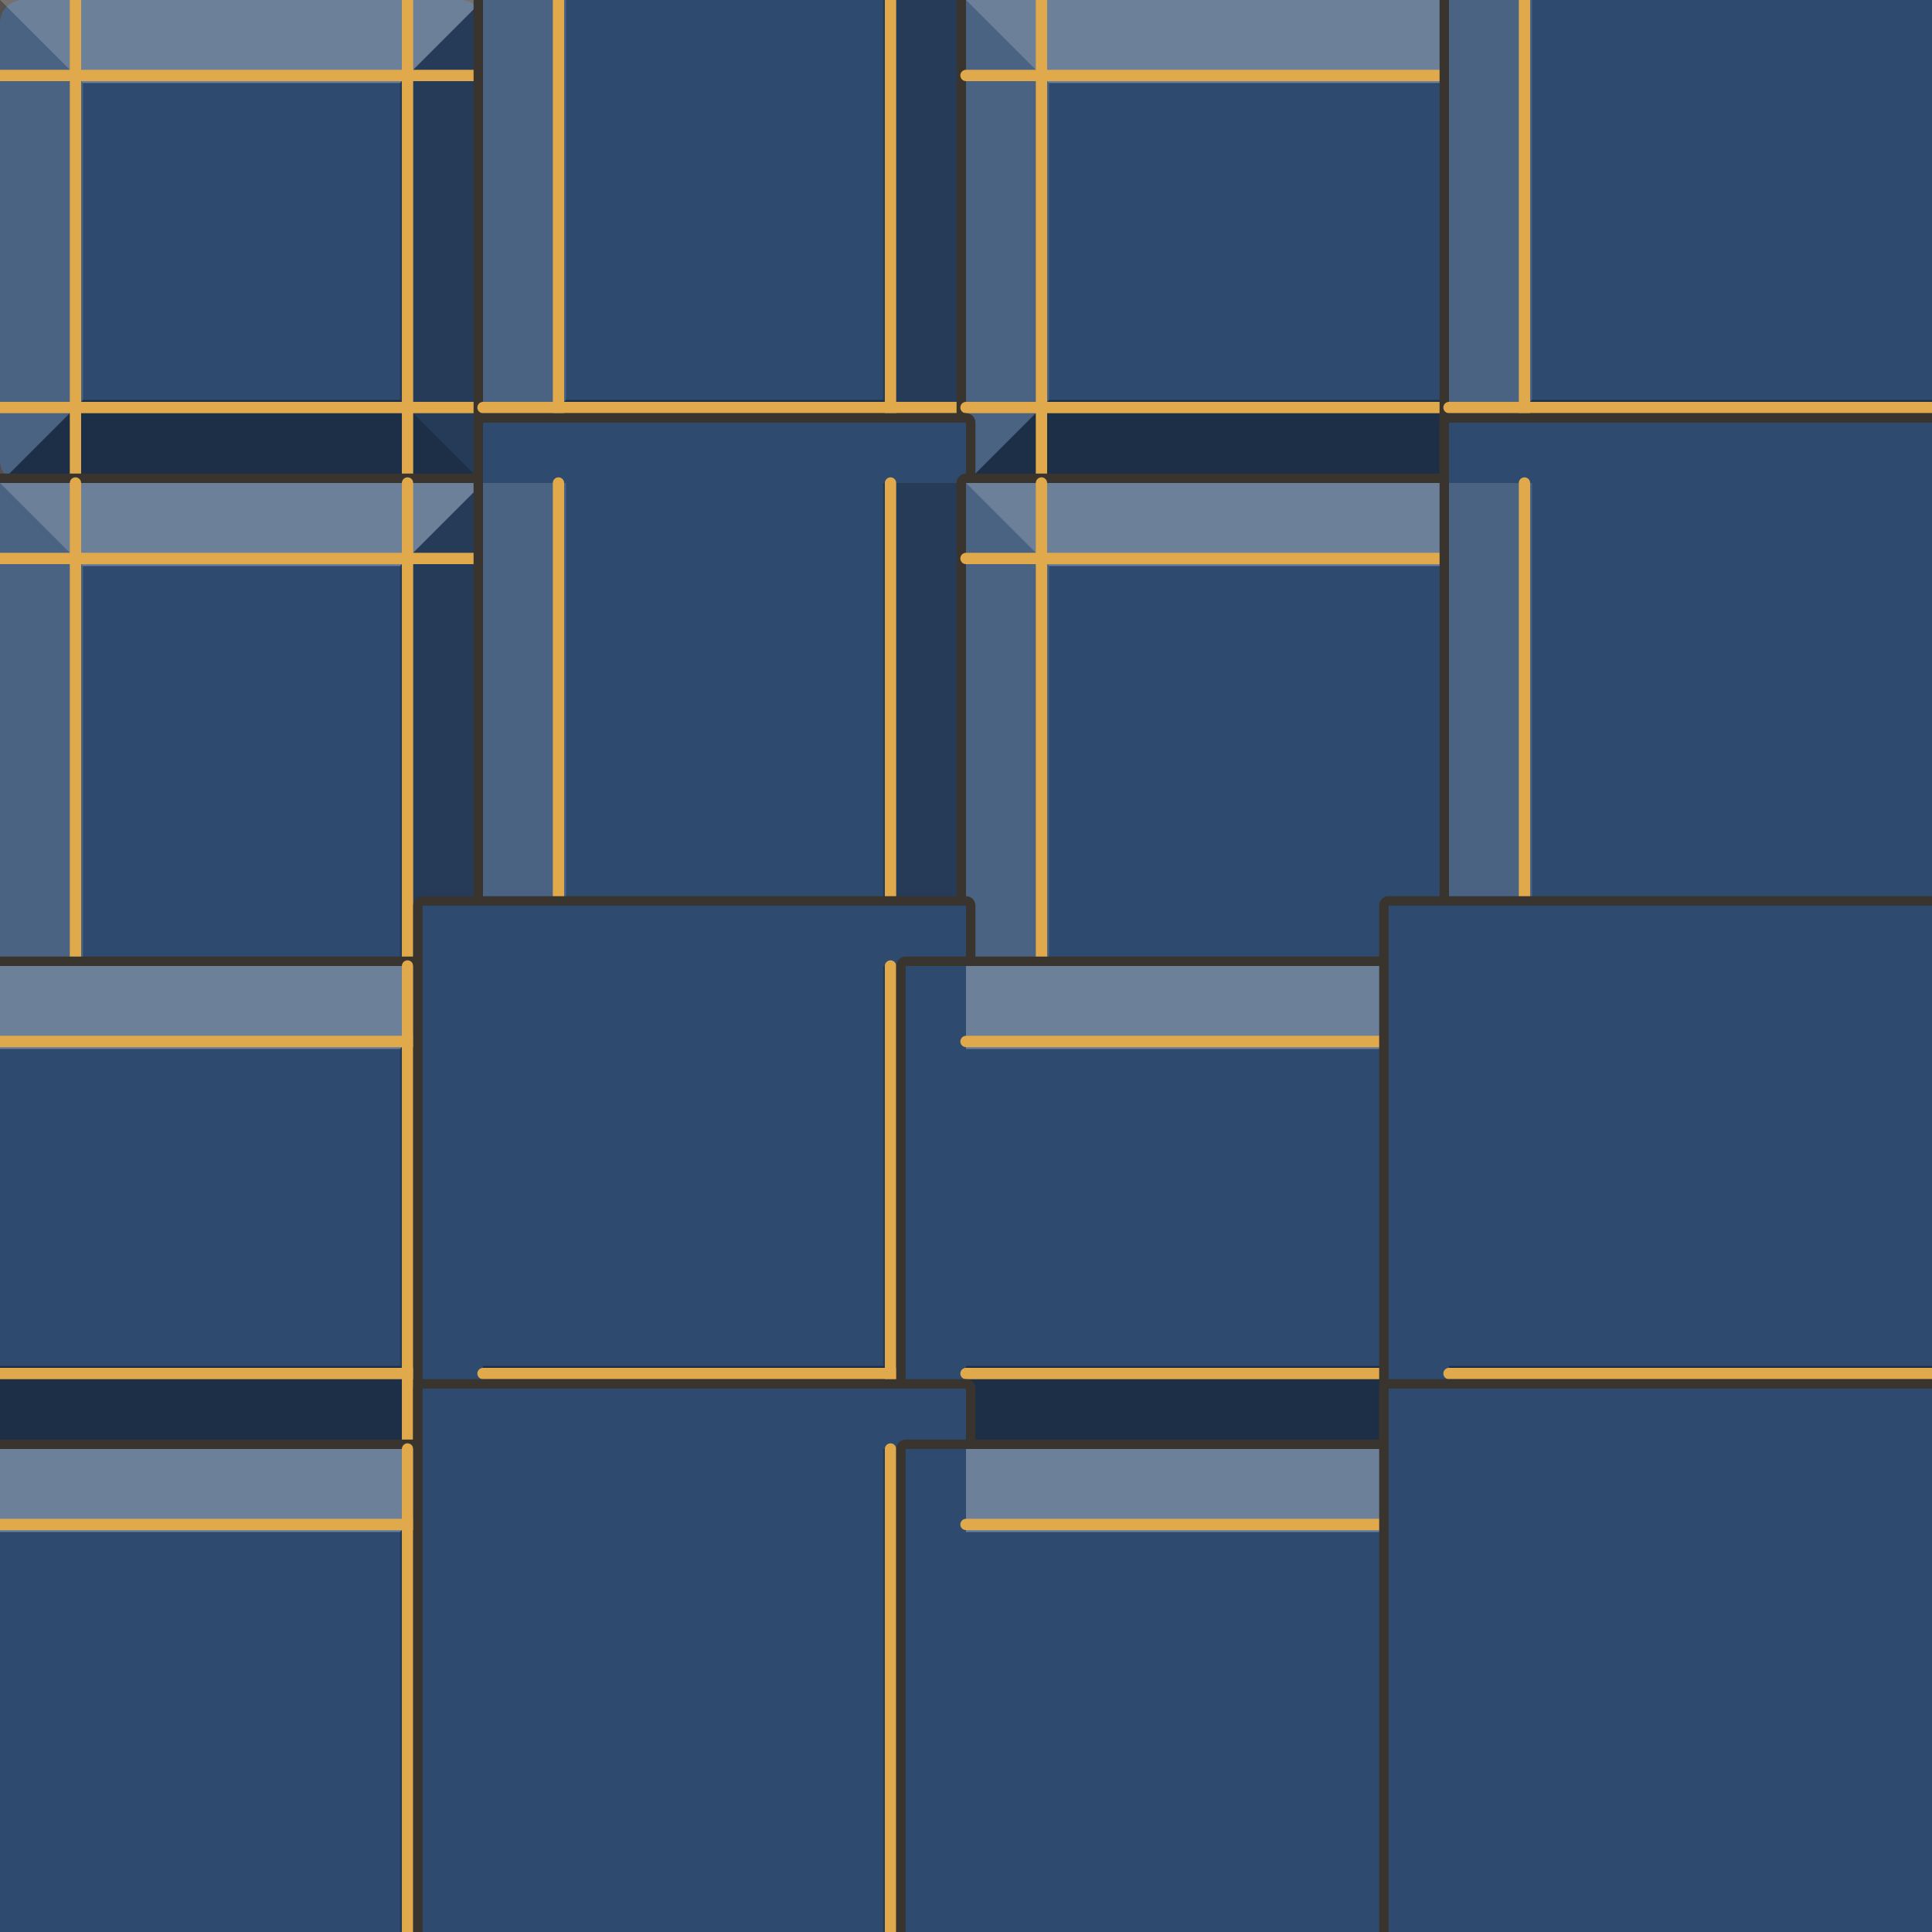
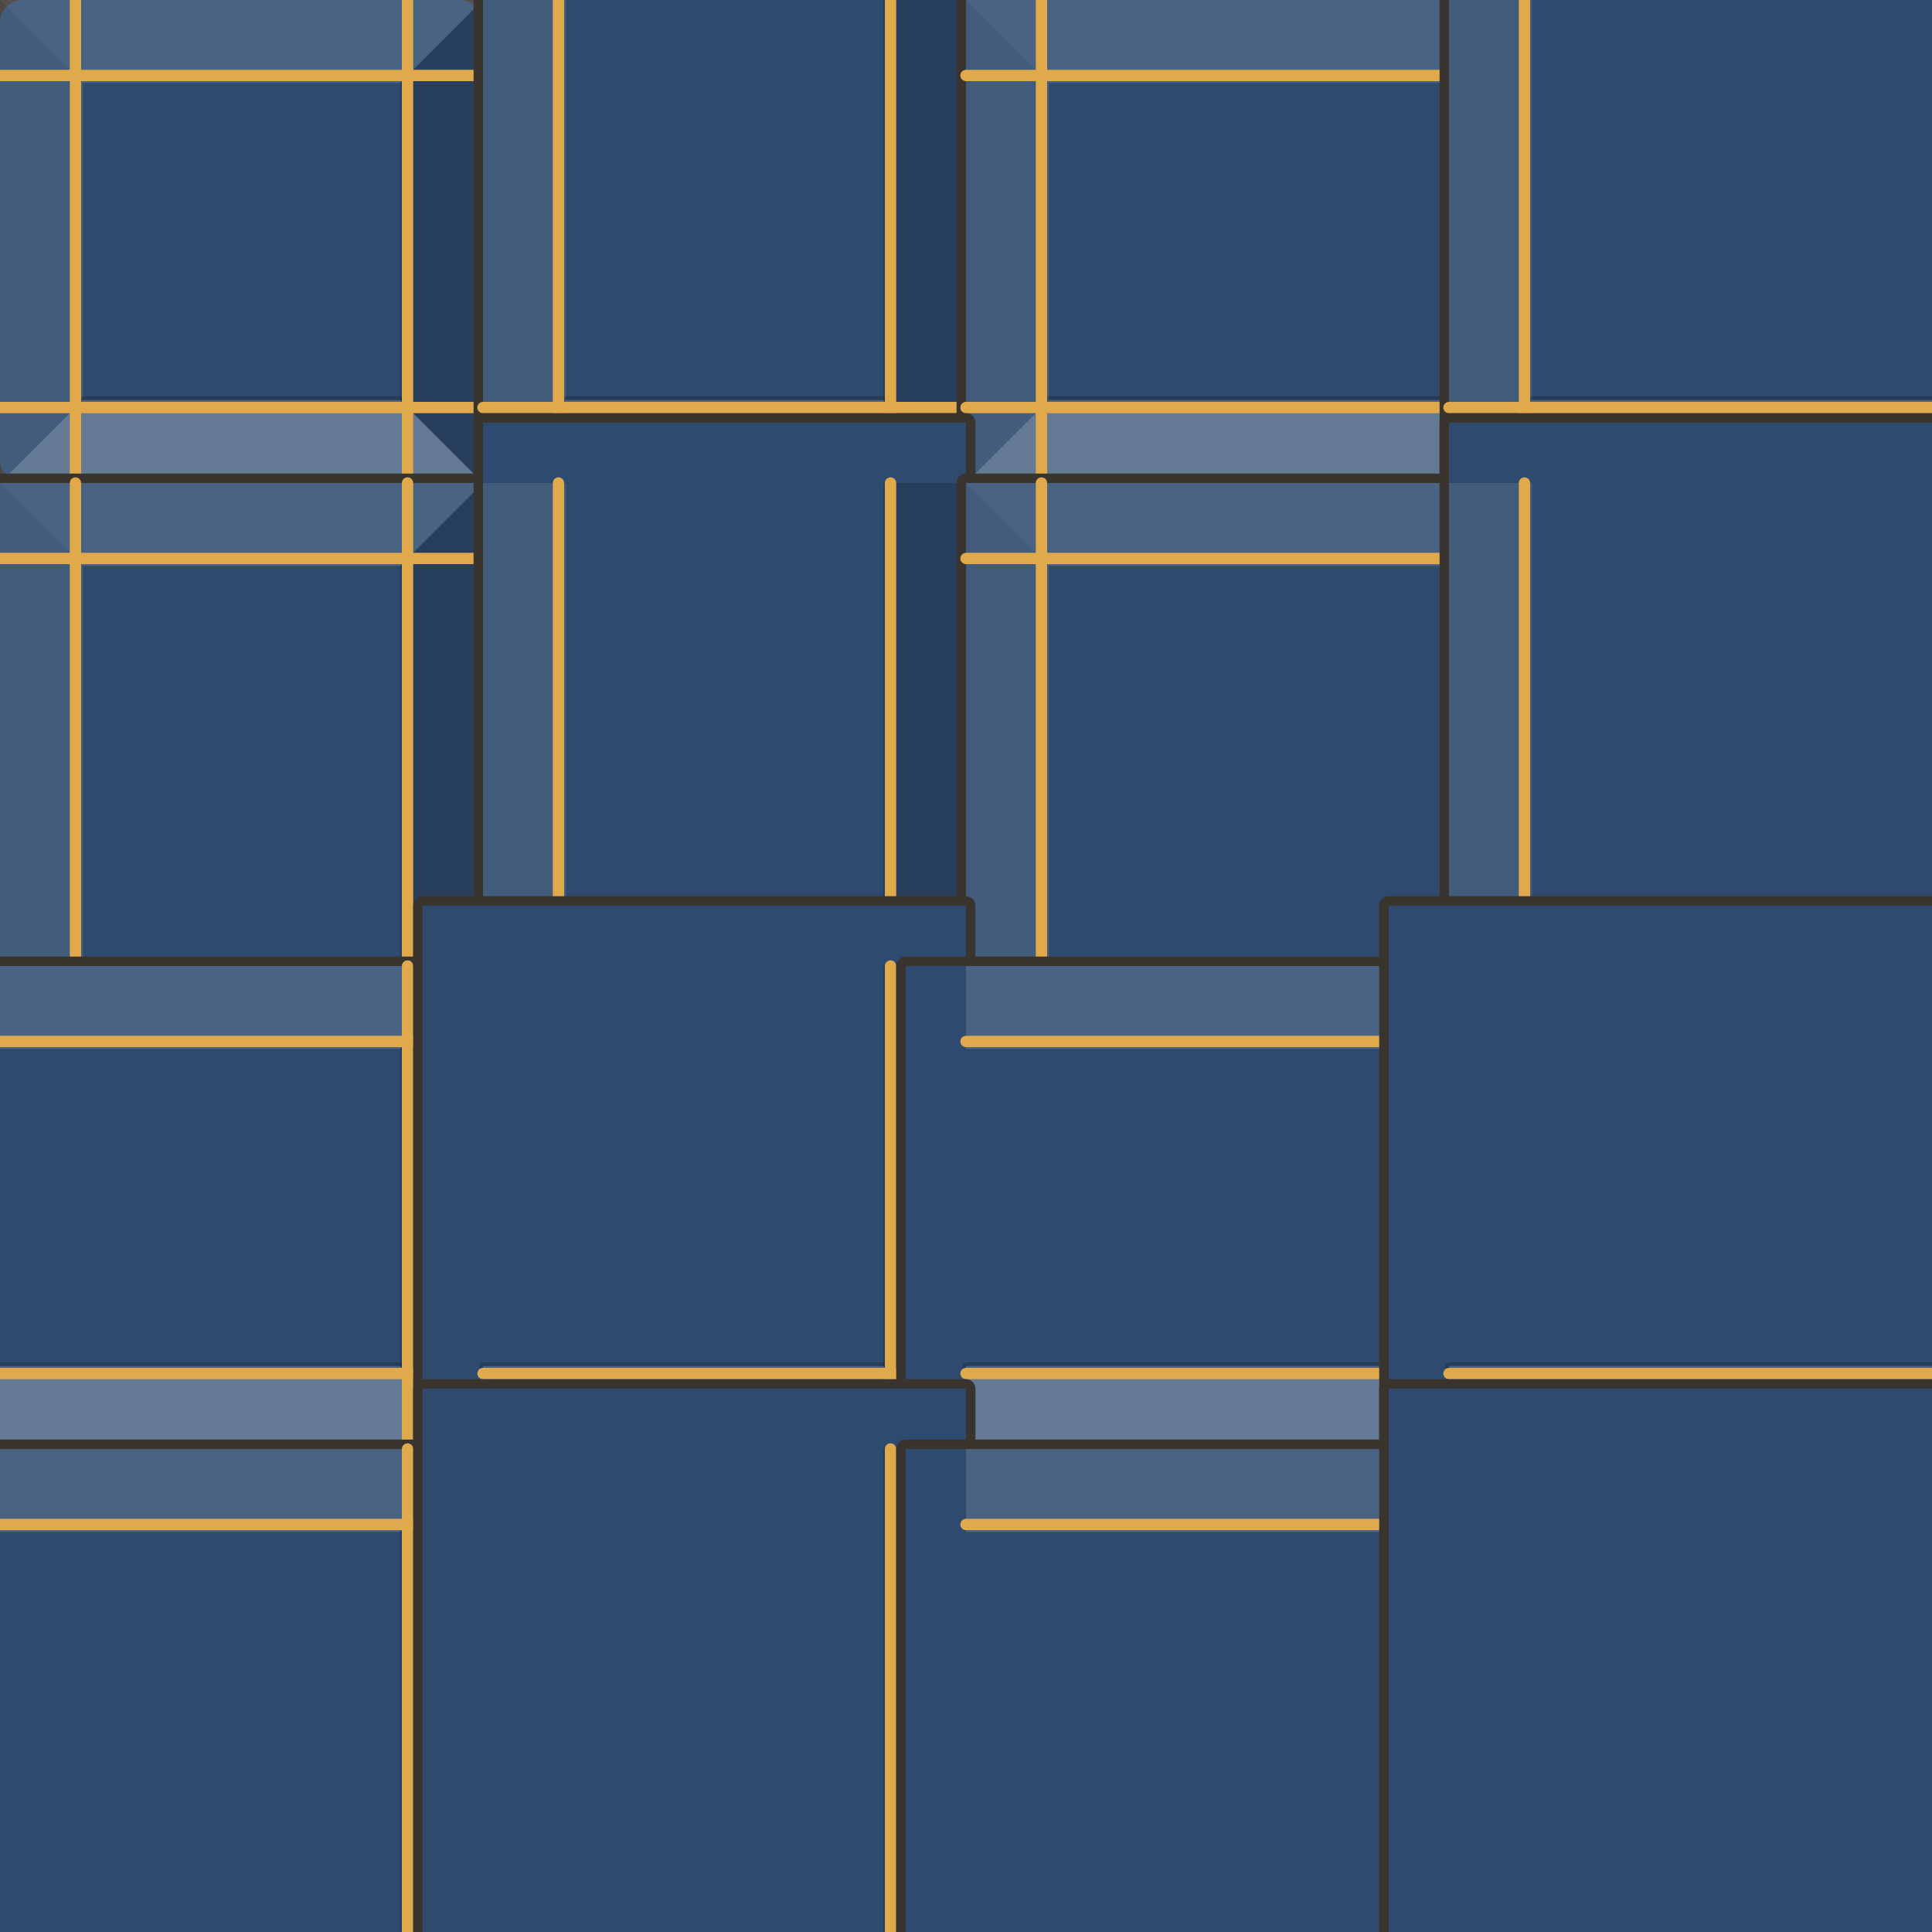
<svg xmlns="http://www.w3.org/2000/svg" viewBox="0 0 512 512" width="512" height="512">
  <g transform="translate(0 0)">
    <path d="M 6 0 h 116 a 6 6 0 0 1 6 6 v 116 a 6 6 0 0 1 -6 6 h -116 a 6 6 0 0 1 -6 -6 v -116 a 6 6 0 0 1 6 -6 Z" fill="#3A342E" stroke="#3A342E" stroke-width="5" stroke-linejoin="round" stroke-linecap="round" />
    <path d="M 6 0 h 116 a 6 6 0 0 1 6 6 v 116 a 6 6 0 0 1 -6 6 h -116 a 6 6 0 0 1 -6 -6 v -116 a 6 6 0 0 1 6 -6 Z" fill="#2E4A6E" />
-     <path d="M 0 0 L 128 0 L 106 22 L 22 22 Z" fill="#FFFFFF" opacity="0.3" />
-     <path d="M 0 0 L 0 128 L 22 106 L 22 22 Z" fill="#FFFFFF" opacity="0.14" />
-     <path d="M 128 0 L 128 128 L 106 106 L 106 22 Z" fill="#000000" opacity="0.2" />
-     <path d="M 0 128 L 128 128 L 106 106 L 22 106 Z" fill="#000000" opacity="0.36" />
+     <path d="M 0 0 L 128 0 L 106 22 L 22 22 Z" fill="#FFFFFF" opacity="0.14" />
+     <path d="M 0 0 L 0 128 L 22 106 L 22 22 Z" fill="#FFFFFF" opacity="0.1" />
+     <path d="M 128 0 L 128 128 L 106 106 L 106 22 Z" fill="#000000" opacity="0.16" />
+     <path d="M 0 128 L 128 128 L 106 106 L 22 106 Z" fill="#FFFFFF" opacity="0.26" />
+     <path d="M 22 106 L 106 106" fill="none" stroke="#000000" stroke-width="2" stroke-linecap="round" stroke-linejoin="round" opacity="0.18" />
    <path d="M 0 20 L 128 20" fill="none" stroke="#E0A94C" stroke-width="3" stroke-linecap="round" stroke-linejoin="round" opacity="1" />
    <path d="M 0 108 L 128 108" fill="none" stroke="#E0A94C" stroke-width="3" stroke-linecap="round" stroke-linejoin="round" opacity="1" />
    <path d="M 20 0 L 20 128" fill="none" stroke="#E0A94C" stroke-width="3" stroke-linecap="round" stroke-linejoin="round" opacity="1" />
    <path d="M 108 0 L 108 128" fill="none" stroke="#E0A94C" stroke-width="3" stroke-linecap="round" stroke-linejoin="round" opacity="1" />
  </g>
  <g transform="translate(128 0)">
    <path d="M 0 -16 h 128 a 0 0 0 0 1 0 0 v 144 a 0 0 0 0 1 0 0 h -128 a 0 0 0 0 1 0 0 v -144 a 0 0 0 0 1 0 0 Z" fill="#3A342E" stroke="#3A342E" stroke-width="5" stroke-linejoin="round" stroke-linecap="round" />
    <path d="M 0 -16 h 128 a 0 0 0 0 1 0 0 v 144 a 0 0 0 0 1 0 0 h -128 a 0 0 0 0 1 0 0 v -144 a 0 0 0 0 1 0 0 Z" fill="#2E4A6E" />
-     <path d="M 0 0 L 0 128 L 22 106 L 22 0 Z" fill="#FFFFFF" opacity="0.14" />
-     <path d="M 128 0 L 128 128 L 106 106 L 106 0 Z" fill="#000000" opacity="0.2" />
-     <path d="M 0 128 L 128 128 L 106 106 L 22 106 Z" fill="#000000" opacity="0.36" />
+     <path d="M 0 0 L 0 128 L 22 106 L 22 0 Z" fill="#FFFFFF" opacity="0.1" />
+     <path d="M 128 0 L 128 128 L 106 106 L 106 0 Z" fill="#000000" opacity="0.16" />
+     <path d="M 0 128 L 128 128 L 106 106 L 22 106 Z" fill="#FFFFFF" opacity="0.26" />
+     <path d="M 22 106 L 106 106" fill="none" stroke="#000000" stroke-width="2" stroke-linecap="round" stroke-linejoin="round" opacity="0.18" />
    <path d="M 0 108 L 128 108" fill="none" stroke="#E0A94C" stroke-width="3" stroke-linecap="round" stroke-linejoin="round" opacity="1" />
    <path d="M 20 0 L 20 128" fill="none" stroke="#E0A94C" stroke-width="3" stroke-linecap="round" stroke-linejoin="round" opacity="1" />
    <path d="M 108 0 L 108 128" fill="none" stroke="#E0A94C" stroke-width="3" stroke-linecap="round" stroke-linejoin="round" opacity="1" />
  </g>
  <g transform="translate(256 0)">
    <path d="M 0 0 h 144 a 0 0 0 0 1 0 0 v 128 a 0 0 0 0 1 0 0 h -144 a 0 0 0 0 1 0 0 v -128 a 0 0 0 0 1 0 0 Z" fill="#3A342E" stroke="#3A342E" stroke-width="5" stroke-linejoin="round" stroke-linecap="round" />
    <path d="M 0 0 h 144 a 0 0 0 0 1 0 0 v 128 a 0 0 0 0 1 0 0 h -144 a 0 0 0 0 1 0 0 v -128 a 0 0 0 0 1 0 0 Z" fill="#2E4A6E" />
-     <path d="M 0 0 L 128 0 L 128 22 L 22 22 Z" fill="#FFFFFF" opacity="0.3" />
-     <path d="M 0 0 L 0 128 L 22 106 L 22 22 Z" fill="#FFFFFF" opacity="0.14" />
-     <path d="M 0 128 L 128 128 L 128 106 L 22 106 Z" fill="#000000" opacity="0.36" />
+     <path d="M 0 0 L 128 0 L 128 22 L 22 22 Z" fill="#FFFFFF" opacity="0.14" />
+     <path d="M 0 0 L 0 128 L 22 106 L 22 22 Z" fill="#FFFFFF" opacity="0.1" />
+     <path d="M 0 128 L 128 128 L 128 106 L 22 106 Z" fill="#FFFFFF" opacity="0.26" />
+     <path d="M 22 106 L 128 106" fill="none" stroke="#000000" stroke-width="2" stroke-linecap="round" stroke-linejoin="round" opacity="0.18" />
    <path d="M 0 20 L 128 20" fill="none" stroke="#E0A94C" stroke-width="3" stroke-linecap="round" stroke-linejoin="round" opacity="1" />
    <path d="M 0 108 L 128 108" fill="none" stroke="#E0A94C" stroke-width="3" stroke-linecap="round" stroke-linejoin="round" opacity="1" />
    <path d="M 20 0 L 20 128" fill="none" stroke="#E0A94C" stroke-width="3" stroke-linecap="round" stroke-linejoin="round" opacity="1" />
  </g>
  <g transform="translate(384 0)">
    <path d="M 0 -16 h 144 a 0 0 0 0 1 0 0 v 144 a 0 0 0 0 1 0 0 h -144 a 0 0 0 0 1 0 0 v -144 a 0 0 0 0 1 0 0 Z" fill="#3A342E" stroke="#3A342E" stroke-width="5" stroke-linejoin="round" stroke-linecap="round" />
    <path d="M 0 -16 h 144 a 0 0 0 0 1 0 0 v 144 a 0 0 0 0 1 0 0 h -144 a 0 0 0 0 1 0 0 v -144 a 0 0 0 0 1 0 0 Z" fill="#2E4A6E" />
-     <path d="M 0 0 L 0 128 L 22 106 L 22 0 Z" fill="#FFFFFF" opacity="0.14" />
-     <path d="M 0 128 L 128 128 L 128 106 L 22 106 Z" fill="#000000" opacity="0.36" />
+     <path d="M 0 0 L 0 128 L 22 106 L 22 0 Z" fill="#FFFFFF" opacity="0.1" />
+     <path d="M 0 128 L 128 128 L 128 106 L 22 106 Z" fill="#FFFFFF" opacity="0.26" />
+     <path d="M 22 106 L 128 106" fill="none" stroke="#000000" stroke-width="2" stroke-linecap="round" stroke-linejoin="round" opacity="0.18" />
    <path d="M 0 108 L 128 108" fill="none" stroke="#E0A94C" stroke-width="3" stroke-linecap="round" stroke-linejoin="round" opacity="1" />
    <path d="M 20 0 L 20 128" fill="none" stroke="#E0A94C" stroke-width="3" stroke-linecap="round" stroke-linejoin="round" opacity="1" />
  </g>
  <g transform="translate(0 128)">
    <path d="M 0 0 h 128 a 0 0 0 0 1 0 0 v 144 a 0 0 0 0 1 0 0 h -128 a 0 0 0 0 1 0 0 v -144 a 0 0 0 0 1 0 0 Z" fill="#3A342E" stroke="#3A342E" stroke-width="5" stroke-linejoin="round" stroke-linecap="round" />
    <path d="M 0 0 h 128 a 0 0 0 0 1 0 0 v 144 a 0 0 0 0 1 0 0 h -128 a 0 0 0 0 1 0 0 v -144 a 0 0 0 0 1 0 0 Z" fill="#2E4A6E" />
-     <path d="M 0 0 L 128 0 L 106 22 L 22 22 Z" fill="#FFFFFF" opacity="0.3" />
-     <path d="M 0 0 L 0 128 L 22 128 L 22 22 Z" fill="#FFFFFF" opacity="0.14" />
-     <path d="M 128 0 L 128 128 L 106 128 L 106 22 Z" fill="#000000" opacity="0.2" />
+     <path d="M 0 0 L 128 0 L 106 22 L 22 22 Z" fill="#FFFFFF" opacity="0.14" />
+     <path d="M 0 0 L 0 128 L 22 128 L 22 22 Z" fill="#FFFFFF" opacity="0.1" />
+     <path d="M 128 0 L 128 128 L 106 128 L 106 22 Z" fill="#000000" opacity="0.16" />
    <path d="M 0 20 L 128 20" fill="none" stroke="#E0A94C" stroke-width="3" stroke-linecap="round" stroke-linejoin="round" opacity="1" />
    <path d="M 20 0 L 20 128" fill="none" stroke="#E0A94C" stroke-width="3" stroke-linecap="round" stroke-linejoin="round" opacity="1" />
    <path d="M 108 0 L 108 128" fill="none" stroke="#E0A94C" stroke-width="3" stroke-linecap="round" stroke-linejoin="round" opacity="1" />
  </g>
  <g transform="translate(128 128)">
    <path d="M 0 -16 h 128 a 0 0 0 0 1 0 0 v 160 a 0 0 0 0 1 0 0 h -128 a 0 0 0 0 1 0 0 v -160 a 0 0 0 0 1 0 0 Z" fill="#3A342E" stroke="#3A342E" stroke-width="5" stroke-linejoin="round" stroke-linecap="round" />
    <path d="M 0 -16 h 128 a 0 0 0 0 1 0 0 v 160 a 0 0 0 0 1 0 0 h -128 a 0 0 0 0 1 0 0 v -160 a 0 0 0 0 1 0 0 Z" fill="#2E4A6E" />
-     <path d="M 0 0 L 0 128 L 22 128 L 22 0 Z" fill="#FFFFFF" opacity="0.14" />
-     <path d="M 128 0 L 128 128 L 106 128 L 106 0 Z" fill="#000000" opacity="0.2" />
+     <path d="M 0 0 L 0 128 L 22 128 L 22 0 Z" fill="#FFFFFF" opacity="0.1" />
+     <path d="M 128 0 L 128 128 L 106 128 L 106 0 Z" fill="#000000" opacity="0.16" />
    <path d="M 20 0 L 20 128" fill="none" stroke="#E0A94C" stroke-width="3" stroke-linecap="round" stroke-linejoin="round" opacity="1" />
    <path d="M 108 0 L 108 128" fill="none" stroke="#E0A94C" stroke-width="3" stroke-linecap="round" stroke-linejoin="round" opacity="1" />
  </g>
  <g transform="translate(256 128)">
    <path d="M 0 0 h 144 a 0 0 0 0 1 0 0 v 144 a 0 0 0 0 1 0 0 h -144 a 0 0 0 0 1 0 0 v -144 a 0 0 0 0 1 0 0 Z" fill="#3A342E" stroke="#3A342E" stroke-width="5" stroke-linejoin="round" stroke-linecap="round" />
    <path d="M 0 0 h 144 a 0 0 0 0 1 0 0 v 144 a 0 0 0 0 1 0 0 h -144 a 0 0 0 0 1 0 0 v -144 a 0 0 0 0 1 0 0 Z" fill="#2E4A6E" />
-     <path d="M 0 0 L 128 0 L 128 22 L 22 22 Z" fill="#FFFFFF" opacity="0.3" />
-     <path d="M 0 0 L 0 128 L 22 128 L 22 22 Z" fill="#FFFFFF" opacity="0.14" />
+     <path d="M 0 0 L 128 0 L 128 22 L 22 22 Z" fill="#FFFFFF" opacity="0.14" />
+     <path d="M 0 0 L 0 128 L 22 128 L 22 22 Z" fill="#FFFFFF" opacity="0.1" />
    <path d="M 0 20 L 128 20" fill="none" stroke="#E0A94C" stroke-width="3" stroke-linecap="round" stroke-linejoin="round" opacity="1" />
    <path d="M 20 0 L 20 128" fill="none" stroke="#E0A94C" stroke-width="3" stroke-linecap="round" stroke-linejoin="round" opacity="1" />
  </g>
  <g transform="translate(384 128)">
    <path d="M 0 -16 h 144 a 0 0 0 0 1 0 0 v 160 a 0 0 0 0 1 0 0 h -144 a 0 0 0 0 1 0 0 v -160 a 0 0 0 0 1 0 0 Z" fill="#3A342E" stroke="#3A342E" stroke-width="5" stroke-linejoin="round" stroke-linecap="round" />
    <path d="M 0 -16 h 144 a 0 0 0 0 1 0 0 v 160 a 0 0 0 0 1 0 0 h -144 a 0 0 0 0 1 0 0 v -160 a 0 0 0 0 1 0 0 Z" fill="#2E4A6E" />
-     <path d="M 0 0 L 0 128 L 22 128 L 22 0 Z" fill="#FFFFFF" opacity="0.14" />
+     <path d="M 0 0 L 0 128 L 22 128 L 22 0 Z" fill="#FFFFFF" opacity="0.1" />
    <path d="M 20 0 L 20 128" fill="none" stroke="#E0A94C" stroke-width="3" stroke-linecap="round" stroke-linejoin="round" opacity="1" />
  </g>
  <g transform="translate(0 256)">
    <path d="M -16 0 h 144 a 0 0 0 0 1 0 0 v 128 a 0 0 0 0 1 0 0 h -144 a 0 0 0 0 1 0 0 v -128 a 0 0 0 0 1 0 0 Z" fill="#3A342E" stroke="#3A342E" stroke-width="5" stroke-linejoin="round" stroke-linecap="round" />
    <path d="M -16 0 h 144 a 0 0 0 0 1 0 0 v 128 a 0 0 0 0 1 0 0 h -144 a 0 0 0 0 1 0 0 v -128 a 0 0 0 0 1 0 0 Z" fill="#2E4A6E" />
-     <path d="M 0 0 L 128 0 L 106 22 L 0 22 Z" fill="#FFFFFF" opacity="0.3" />
-     <path d="M 128 0 L 128 128 L 106 106 L 106 22 Z" fill="#000000" opacity="0.2" />
-     <path d="M 0 128 L 128 128 L 106 106 L 0 106 Z" fill="#000000" opacity="0.36" />
+     <path d="M 0 0 L 128 0 L 106 22 L 0 22 Z" fill="#FFFFFF" opacity="0.14" />
+     <path d="M 128 0 L 128 128 L 106 106 L 106 22 Z" fill="#000000" opacity="0.16" />
+     <path d="M 0 128 L 128 128 L 106 106 L 0 106 Z" fill="#FFFFFF" opacity="0.26" />
+     <path d="M 0 106 L 106 106" fill="none" stroke="#000000" stroke-width="2" stroke-linecap="round" stroke-linejoin="round" opacity="0.18" />
    <path d="M 0 20 L 128 20" fill="none" stroke="#E0A94C" stroke-width="3" stroke-linecap="round" stroke-linejoin="round" opacity="1" />
    <path d="M 0 108 L 128 108" fill="none" stroke="#E0A94C" stroke-width="3" stroke-linecap="round" stroke-linejoin="round" opacity="1" />
    <path d="M 108 0 L 108 128" fill="none" stroke="#E0A94C" stroke-width="3" stroke-linecap="round" stroke-linejoin="round" opacity="1" />
  </g>
  <g transform="translate(128 256)">
    <path d="M -16 -16 h 144 a 0 0 0 0 1 0 0 v 144 a 0 0 0 0 1 0 0 h -144 a 0 0 0 0 1 0 0 v -144 a 0 0 0 0 1 0 0 Z" fill="#3A342E" stroke="#3A342E" stroke-width="5" stroke-linejoin="round" stroke-linecap="round" />
    <path d="M -16 -16 h 144 a 0 0 0 0 1 0 0 v 144 a 0 0 0 0 1 0 0 h -144 a 0 0 0 0 1 0 0 v -144 a 0 0 0 0 1 0 0 Z" fill="#2E4A6E" />
-     <path d="M 128 0 L 128 128 L 106 106 L 106 0 Z" fill="#000000" opacity="0.2" />
-     <path d="M 0 128 L 128 128 L 106 106 L 0 106 Z" fill="#000000" opacity="0.36" />
+     <path d="M 128 0 L 128 128 L 106 106 L 106 0 Z" fill="#000000" opacity="0.16" />
+     <path d="M 0 128 L 128 128 L 106 106 L 0 106 Z" fill="#FFFFFF" opacity="0.26" />
+     <path d="M 0 106 L 106 106" fill="none" stroke="#000000" stroke-width="2" stroke-linecap="round" stroke-linejoin="round" opacity="0.18" />
    <path d="M 0 108 L 128 108" fill="none" stroke="#E0A94C" stroke-width="3" stroke-linecap="round" stroke-linejoin="round" opacity="1" />
    <path d="M 108 0 L 108 128" fill="none" stroke="#E0A94C" stroke-width="3" stroke-linecap="round" stroke-linejoin="round" opacity="1" />
  </g>
  <g transform="translate(256 256)">
    <path d="M -16 0 h 160 a 0 0 0 0 1 0 0 v 128 a 0 0 0 0 1 0 0 h -160 a 0 0 0 0 1 0 0 v -128 a 0 0 0 0 1 0 0 Z" fill="#3A342E" stroke="#3A342E" stroke-width="5" stroke-linejoin="round" stroke-linecap="round" />
    <path d="M -16 0 h 160 a 0 0 0 0 1 0 0 v 128 a 0 0 0 0 1 0 0 h -160 a 0 0 0 0 1 0 0 v -128 a 0 0 0 0 1 0 0 Z" fill="#2E4A6E" />
-     <path d="M 0 0 L 128 0 L 128 22 L 0 22 Z" fill="#FFFFFF" opacity="0.3" />
-     <path d="M 0 128 L 128 128 L 128 106 L 0 106 Z" fill="#000000" opacity="0.36" />
+     <path d="M 0 0 L 128 0 L 128 22 L 0 22 Z" fill="#FFFFFF" opacity="0.14" />
+     <path d="M 0 128 L 128 128 L 128 106 L 0 106 Z" fill="#FFFFFF" opacity="0.26" />
+     <path d="M 0 106 L 128 106" fill="none" stroke="#000000" stroke-width="2" stroke-linecap="round" stroke-linejoin="round" opacity="0.18" />
    <path d="M 0 20 L 128 20" fill="none" stroke="#E0A94C" stroke-width="3" stroke-linecap="round" stroke-linejoin="round" opacity="1" />
    <path d="M 0 108 L 128 108" fill="none" stroke="#E0A94C" stroke-width="3" stroke-linecap="round" stroke-linejoin="round" opacity="1" />
  </g>
  <g transform="translate(384 256)">
    <path d="M -16 -16 h 160 a 0 0 0 0 1 0 0 v 144 a 0 0 0 0 1 0 0 h -160 a 0 0 0 0 1 0 0 v -144 a 0 0 0 0 1 0 0 Z" fill="#3A342E" stroke="#3A342E" stroke-width="5" stroke-linejoin="round" stroke-linecap="round" />
    <path d="M -16 -16 h 160 a 0 0 0 0 1 0 0 v 144 a 0 0 0 0 1 0 0 h -160 a 0 0 0 0 1 0 0 v -144 a 0 0 0 0 1 0 0 Z" fill="#2E4A6E" />
-     <path d="M 0 128 L 128 128 L 128 106 L 0 106 Z" fill="#000000" opacity="0.36" />
+     <path d="M 0 128 L 128 128 L 128 106 L 0 106 Z" fill="#FFFFFF" opacity="0.26" />
+     <path d="M 0 106 L 128 106" fill="none" stroke="#000000" stroke-width="2" stroke-linecap="round" stroke-linejoin="round" opacity="0.18" />
    <path d="M 0 108 L 128 108" fill="none" stroke="#E0A94C" stroke-width="3" stroke-linecap="round" stroke-linejoin="round" opacity="1" />
  </g>
  <g transform="translate(0 384)">
    <path d="M -16 0 h 144 a 0 0 0 0 1 0 0 v 144 a 0 0 0 0 1 0 0 h -144 a 0 0 0 0 1 0 0 v -144 a 0 0 0 0 1 0 0 Z" fill="#3A342E" stroke="#3A342E" stroke-width="5" stroke-linejoin="round" stroke-linecap="round" />
    <path d="M -16 0 h 144 a 0 0 0 0 1 0 0 v 144 a 0 0 0 0 1 0 0 h -144 a 0 0 0 0 1 0 0 v -144 a 0 0 0 0 1 0 0 Z" fill="#2E4A6E" />
-     <path d="M 0 0 L 128 0 L 106 22 L 0 22 Z" fill="#FFFFFF" opacity="0.3" />
-     <path d="M 128 0 L 128 128 L 106 128 L 106 22 Z" fill="#000000" opacity="0.2" />
+     <path d="M 0 0 L 128 0 L 106 22 L 0 22 Z" fill="#FFFFFF" opacity="0.14" />
+     <path d="M 128 0 L 128 128 L 106 128 L 106 22 Z" fill="#000000" opacity="0.16" />
    <path d="M 0 20 L 128 20" fill="none" stroke="#E0A94C" stroke-width="3" stroke-linecap="round" stroke-linejoin="round" opacity="1" />
    <path d="M 108 0 L 108 128" fill="none" stroke="#E0A94C" stroke-width="3" stroke-linecap="round" stroke-linejoin="round" opacity="1" />
  </g>
  <g transform="translate(128 384)">
    <path d="M -16 -16 h 144 a 0 0 0 0 1 0 0 v 160 a 0 0 0 0 1 0 0 h -144 a 0 0 0 0 1 0 0 v -160 a 0 0 0 0 1 0 0 Z" fill="#3A342E" stroke="#3A342E" stroke-width="5" stroke-linejoin="round" stroke-linecap="round" />
    <path d="M -16 -16 h 144 a 0 0 0 0 1 0 0 v 160 a 0 0 0 0 1 0 0 h -144 a 0 0 0 0 1 0 0 v -160 a 0 0 0 0 1 0 0 Z" fill="#2E4A6E" />
-     <path d="M 128 0 L 128 128 L 106 128 L 106 0 Z" fill="#000000" opacity="0.2" />
+     <path d="M 128 0 L 128 128 L 106 128 L 106 0 Z" fill="#000000" opacity="0.16" />
    <path d="M 108 0 L 108 128" fill="none" stroke="#E0A94C" stroke-width="3" stroke-linecap="round" stroke-linejoin="round" opacity="1" />
  </g>
  <g transform="translate(256 384)">
    <path d="M -16 0 h 160 a 0 0 0 0 1 0 0 v 144 a 0 0 0 0 1 0 0 h -160 a 0 0 0 0 1 0 0 v -144 a 0 0 0 0 1 0 0 Z" fill="#3A342E" stroke="#3A342E" stroke-width="5" stroke-linejoin="round" stroke-linecap="round" />
    <path d="M -16 0 h 160 a 0 0 0 0 1 0 0 v 144 a 0 0 0 0 1 0 0 h -160 a 0 0 0 0 1 0 0 v -144 a 0 0 0 0 1 0 0 Z" fill="#2E4A6E" />
-     <path d="M 0 0 L 128 0 L 128 22 L 0 22 Z" fill="#FFFFFF" opacity="0.3" />
+     <path d="M 0 0 L 128 0 L 128 22 L 0 22 Z" fill="#FFFFFF" opacity="0.14" />
    <path d="M 0 20 L 128 20" fill="none" stroke="#E0A94C" stroke-width="3" stroke-linecap="round" stroke-linejoin="round" opacity="1" />
  </g>
  <g transform="translate(384 384)">
    <path d="M -16 -16 h 160 a 0 0 0 0 1 0 0 v 160 a 0 0 0 0 1 0 0 h -160 a 0 0 0 0 1 0 0 v -160 a 0 0 0 0 1 0 0 Z" fill="#3A342E" stroke="#3A342E" stroke-width="5" stroke-linejoin="round" stroke-linecap="round" />
    <path d="M -16 -16 h 160 a 0 0 0 0 1 0 0 v 160 a 0 0 0 0 1 0 0 h -160 a 0 0 0 0 1 0 0 v -160 a 0 0 0 0 1 0 0 Z" fill="#2E4A6E" />
  </g>
</svg>
